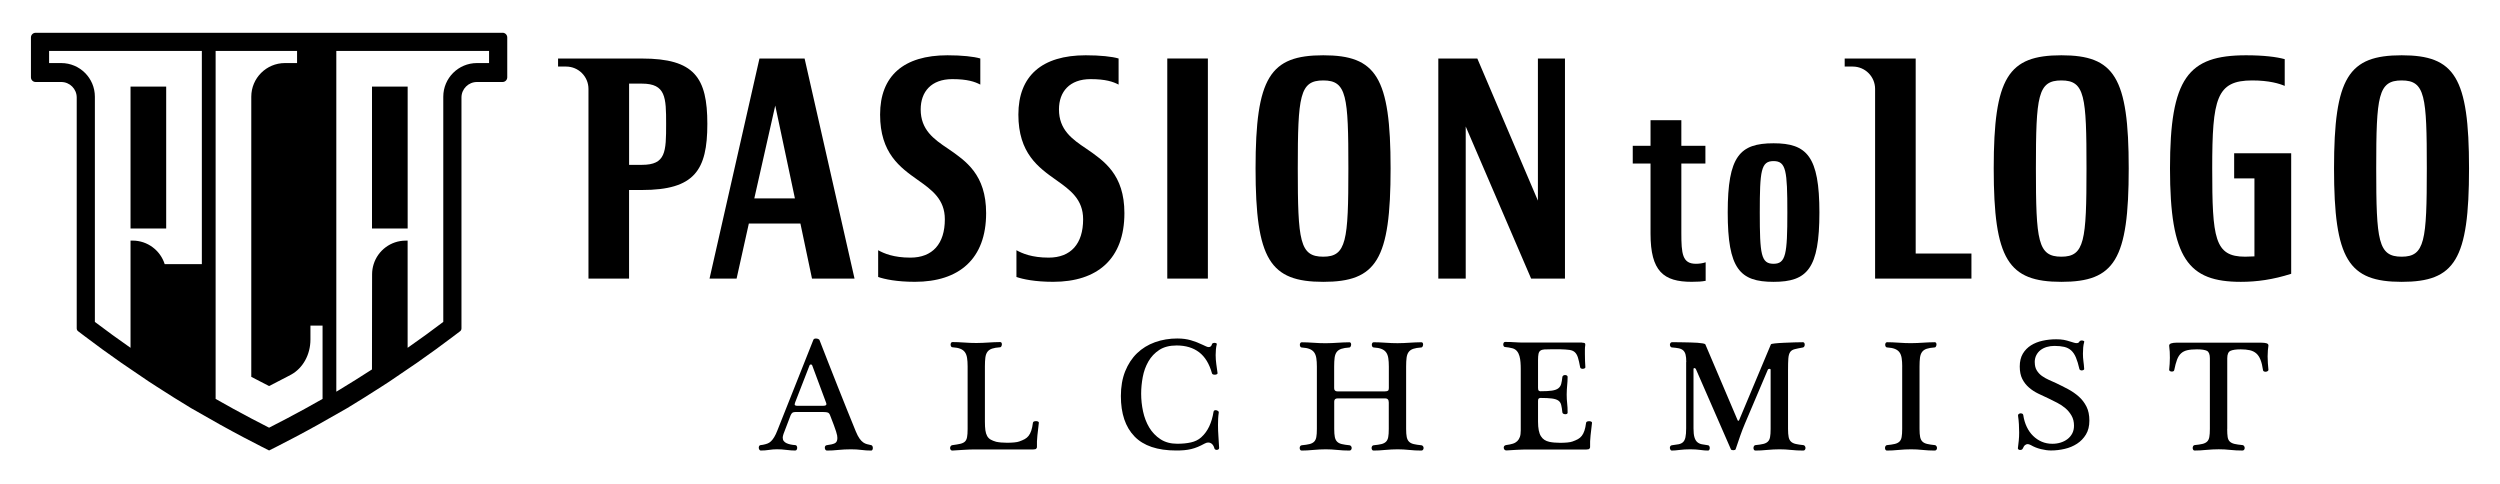
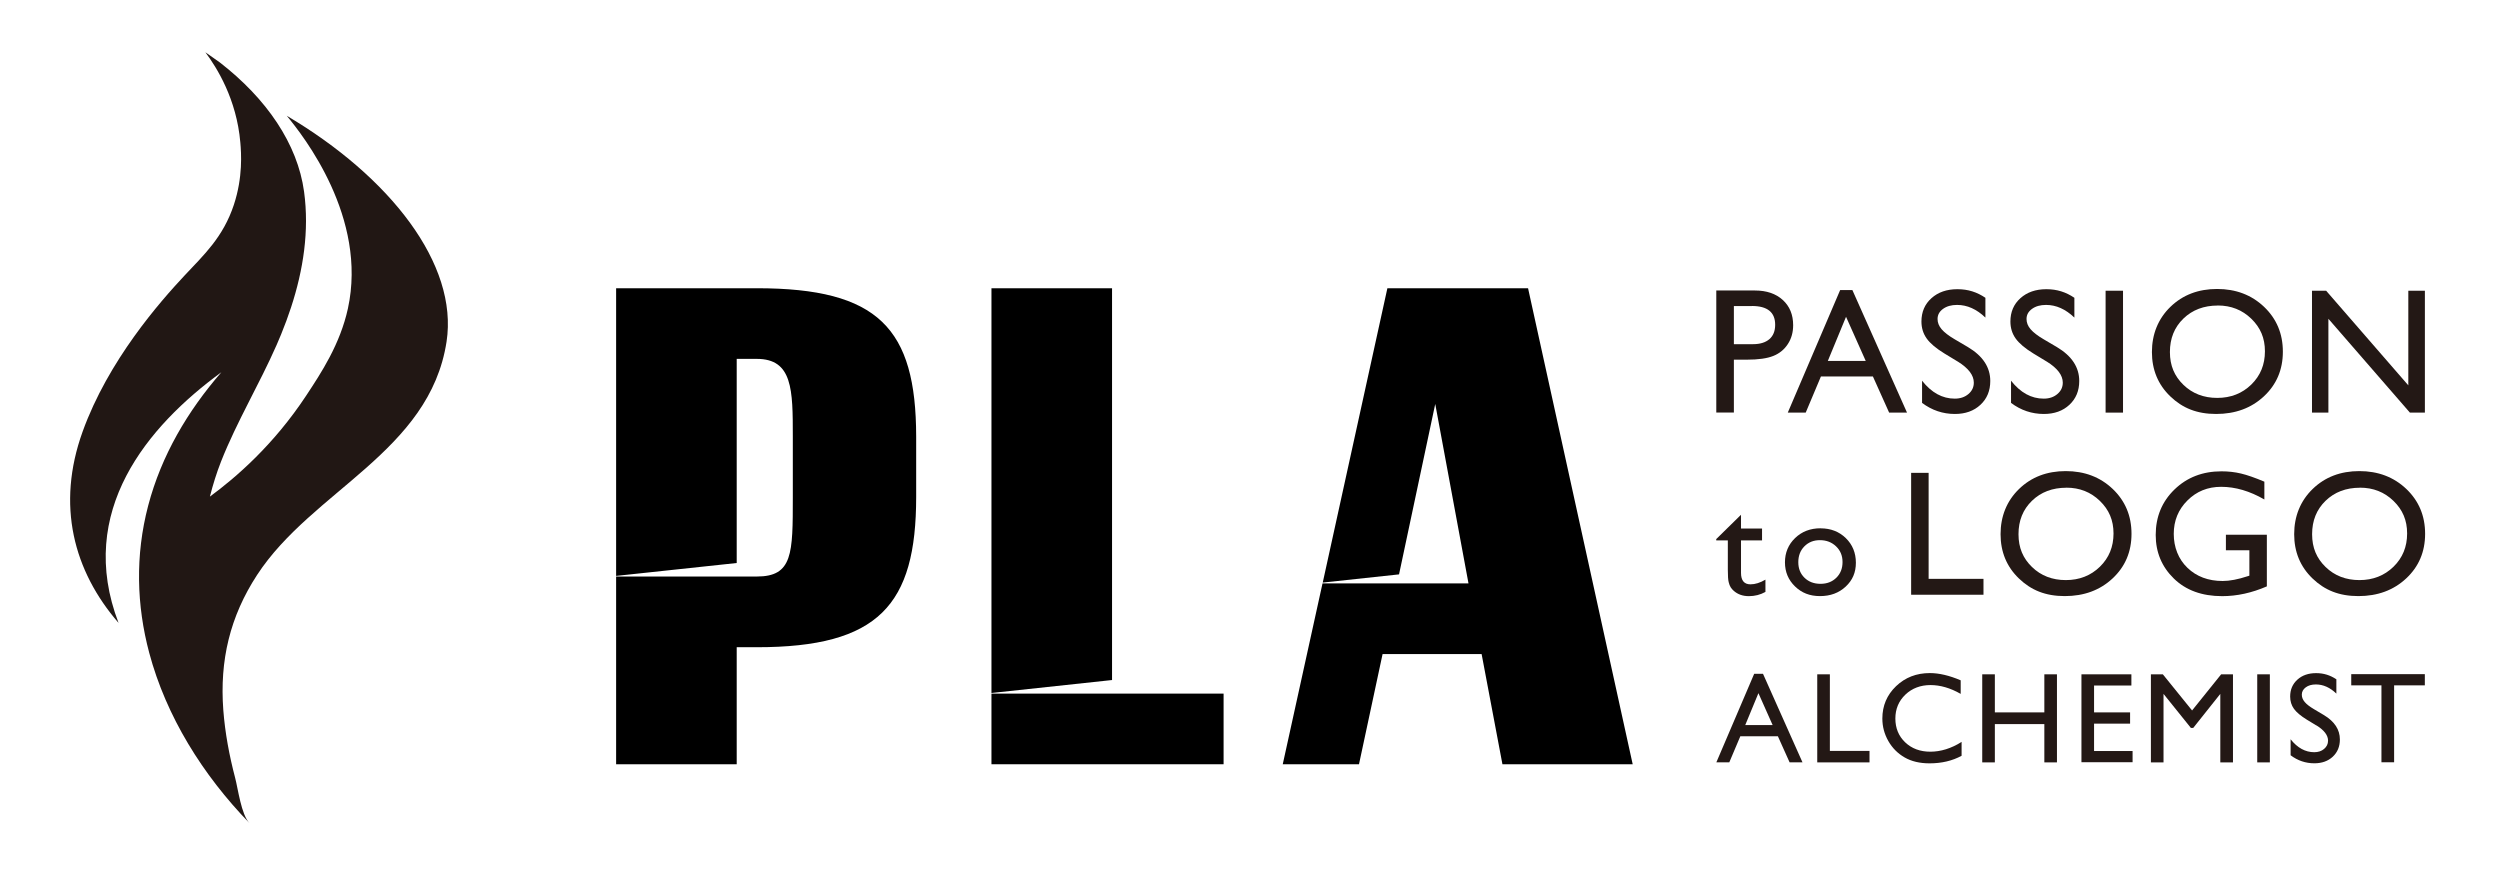
- <svg xmlns="http://www.w3.org/2000/svg" id="_レイヤー_1" version="1.1" viewBox="0 0 800 154.65">
+ <svg xmlns="http://www.w3.org/2000/svg" id="_レイヤー_1" version="1.1" viewBox="0 0 442 154.65">
+   <defs>
+     <style>
+       .st0 {
+         fill: none;
+       }
+ 
+       .st1 {
+         fill: #211714;
+       }
+ 
+       .st2 {
+         fill: #231815;
+       }
+     </style>
+   </defs>
+   <path class="st1" d="M50.7,20.47c2.97,3.58,14.31,18.03,10.81,34.08-1.38,6.3-4.71,11.36-7.38,15.4-5.77,8.74-12.41,14.46-17.02,17.85.54-2.14,1.19-4.21,1.97-6.2,2.8-7.09,6.77-13.65,9.83-20.62.27-.61.53-1.23.78-1.84.65-1.59,1.25-3.2,1.78-4.83,2.15-6.58,3.23-13.49,2.29-20.42-1.15-8.47-6.65-16.47-14.92-22.87-.89-.64-1.74-1.23-2.53-1.78,2.02,2.71,5.52,8.27,6.18,15.95.16,1.82.48,6.1-1.14,11.01-1.9,5.75-5.33,8.89-8.71,12.5-4.35,4.65-13.5,15.02-18.04,27.63-4.68,13-1.59,24.63,6.36,33.8-7.57-19.73,5.13-34.77,18.18-44.32-5.95,6.84-10.61,14.71-12.94,23.58-2.33,8.87-2.04,17.68.18,26.02,2.99,11.22,9.46,21.6,17.72,30.11-1.45-1.5-2.01-6.04-2.53-8.01-1.03-3.92-1.78-7.93-2.09-11.97-.66-8.77,1.17-16.52,5.96-23.87,9.75-14.96,30.52-21.79,33.51-41.25,2.11-13.71-9.99-29.16-28.28-39.97Z" />
  <g>
-     <rect x="41.77" y="27.71" width="11.41" height="45.41" />
-     <rect x="119.04" y="27.71" width="11.41" height="45.41" />
-     <path d="M160.82,10.49H11.4c-.83,0-1.5.66-1.5,1.49v12.76c0,.83.67,1.5,1.5,1.5h8.19c2.74,0,4.96,2.22,4.96,4.96v73.87c0,.37.16.71.43.91l2.19,1.66c3.64,2.76,7.54,5.6,11.59,8.42l8.82,6,2.75,1.78c3.56,2.3,7.19,4.58,10.81,6.76l9.26,5.26c2.49,1.38,5.02,2.76,7.59,4.11,2.23,1.18,4.07,2.13,5.79,3l2.33,1.18h0s2.33-1.17,2.33-1.17c1.72-.87,3.56-1.82,5.79-3,2.57-1.35,5.1-2.73,7.59-4.11l9.26-5.26c3.61-2.19,7.25-4.46,10.81-6.76l2.75-1.78,8.82-6c4.05-2.83,7.95-5.66,11.59-8.42l2.19-1.66c.27-.2.43-.54.43-.91V31.2c0-2.74,2.22-4.96,4.96-4.96h8.19c.83,0,1.5-.67,1.5-1.5v-12.76c0-.83-.67-1.5-1.5-1.5ZM41.77,111.3c-3.96-2.76-7.77-5.53-11.41-8.29V30.95h0c0-5.95-4.82-10.77-10.77-10.77h-3.88v-3.88h48.88v68.22h-11.89c-1.38-4.36-5.45-7.53-10.27-7.53h-.66v34.3ZM103.22,114.33v13.32c-3.85,2.2-7.66,4.28-11.41,6.26-1.92,1.01-3.82,2-5.7,2.95-1.88-.95-3.79-1.94-5.7-2.95-3.75-1.98-7.56-4.06-11.41-6.26V16.3h26.06v3.88h-3.88c-5.95,0-10.77,4.82-10.77,10.77h0v89.64c1.92,1.01,3.82,2,5.7,2.95,1.88-.95,3.79-1.94,5.7-2.95.46-.24.93-.5,1.4-.74,3.62-2,6.13-6.25,6.13-11.19v-4.47h3.88v10.15ZM156.5,20.18h-3.88c-5.95,0-10.77,4.82-10.77,10.77h0v72.06c-3.64,2.76-7.45,5.53-11.41,8.29v-34.3h-.6c-4.82,0-8.9,3.16-10.27,7.53-.32,1.02-.5,2.11-.5,3.24h0s-.01,4.56-.01,4.56h0l-.03,25.89c-3.47,2.25-7.03,4.47-10.66,6.67-.25.15-.5.3-.75.45h0s0-33.01,0-33.01V16.3h48.88v3.88Z" />
+     <g>
+       <path class="st2" d="M303.44,72.94v-21.58h6.83c2.06,0,3.7.56,4.92,1.67,1.22,1.11,1.84,2.6,1.84,4.47,0,1.25-.31,2.37-.94,3.33-.63.97-1.49,1.67-2.57,2.1-1.09.44-2.65.66-4.69.66h-2.28v9.35h-3.1ZM309.74,54.11h-3.19v6.74h3.38c1.25,0,2.22-.3,2.9-.89.68-.59,1.02-1.44,1.02-2.54,0-2.21-1.37-3.32-4.1-3.32Z" />
+       <path class="st2" d="M325.33,51.28h2.17l9.66,21.67h-3.16l-2.87-6.39h-9.19l-2.69,6.39h-3.17l9.26-21.67ZM329.86,63.81l-3.48-7.8-3.22,7.8h6.7Z" />
+       <path class="st2" d="M346.12,63.92l-2.34-1.42c-1.47-.9-2.52-1.78-3.14-2.65-.62-.87-.93-1.87-.93-3,0-1.7.59-3.07,1.77-4.13,1.18-1.06,2.71-1.59,4.59-1.59s3.45.51,4.95,1.52v3.5c-1.55-1.49-3.22-2.24-5.01-2.24-1.01,0-1.83.23-2.48.7s-.97,1.06-.97,1.79c0,.65.24,1.25.72,1.81.48.56,1.24,1.15,2.3,1.77l2.36,1.39c2.63,1.57,3.94,3.57,3.94,5.99,0,1.73-.58,3.13-1.74,4.21-1.16,1.08-2.66,1.62-4.51,1.62-2.13,0-4.07-.65-5.81-1.96v-3.92c1.66,2.11,3.59,3.17,5.78,3.17.97,0,1.77-.27,2.41-.81.64-.54.96-1.21.96-2.02,0-1.31-.95-2.56-2.84-3.73Z" />
+       <path class="st2" d="M361.85,63.92l-2.34-1.42c-1.47-.9-2.52-1.78-3.14-2.65-.62-.87-.93-1.87-.93-3,0-1.7.59-3.07,1.77-4.13,1.18-1.06,2.71-1.59,4.59-1.59s3.45.51,4.95,1.52v3.5c-1.55-1.49-3.22-2.24-5.01-2.24-1.01,0-1.83.23-2.48.7s-.97,1.06-.97,1.79c0,.65.24,1.25.72,1.81.48.56,1.24,1.15,2.3,1.77l2.36,1.39c2.63,1.57,3.94,3.57,3.94,5.99,0,1.73-.58,3.13-1.74,4.21-1.16,1.08-2.66,1.62-4.51,1.62-2.13,0-4.07-.65-5.81-1.96v-3.92c1.66,2.11,3.59,3.17,5.78,3.17.97,0,1.77-.27,2.41-.81.64-.54.96-1.21.96-2.02,0-1.31-.95-2.56-2.84-3.73Z" />
+       <path class="st2" d="M372.27,51.4h3.08v21.55h-3.08v-21.55Z" />
+       <path class="st2" d="M391.97,51.09c3.33,0,6.1,1.05,8.32,3.16,2.21,2.11,3.32,4.75,3.32,7.93s-1.12,5.81-3.35,7.89c-2.23,2.08-5.05,3.12-8.45,3.12s-5.95-1.04-8.11-3.12c-2.16-2.08-3.24-4.69-3.24-7.83s1.09-5.88,3.27-7.99c2.18-2.11,4.93-3.16,8.26-3.16ZM392.1,54.02c-2.46,0-4.49.77-6.08,2.31-1.59,1.54-2.38,3.51-2.38,5.91s.8,4.26,2.39,5.8c1.59,1.54,3.59,2.31,5.98,2.31s4.41-.79,6.02-2.36c1.61-1.57,2.41-3.53,2.41-5.88s-.8-4.2-2.41-5.76c-1.61-1.56-3.58-2.34-5.93-2.34Z" />
+       <path class="st2" d="M425.79,51.4h2.93v21.55h-2.65l-14.41-16.59v16.59h-2.9v-21.55h2.5l14.53,16.73v-16.73Z" />
+     </g>
+     <g>
+       <g>
+         <path class="st2" d="M303.44,95.3l4.37-4.29v2.43h3.72v2.1h-3.72v5.75c0,1.34.56,2.02,1.67,2.02.84,0,1.72-.28,2.65-.83v2.17c-.89.5-1.87.75-2.93.75s-1.95-.31-2.66-.93c-.22-.19-.4-.4-.55-.63-.15-.23-.27-.54-.36-.92-.1-.38-.15-1.1-.15-2.17v-5.21h-2.05v-.23Z" />
+         <path class="st2" d="M321.88,93.41c1.79,0,3.28.58,4.46,1.73,1.18,1.15,1.78,2.61,1.78,4.35s-.6,3.1-1.8,4.22c-1.2,1.12-2.71,1.68-4.54,1.68s-3.24-.57-4.42-1.71c-1.18-1.14-1.78-2.56-1.78-4.26s.6-3.15,1.8-4.3c1.2-1.15,2.7-1.72,4.5-1.72ZM321.76,95.5c-1.12,0-2.03.37-2.75,1.1-.72.73-1.07,1.67-1.07,2.8s.37,2.04,1.1,2.75,1.67,1.07,2.82,1.07,2.08-.36,2.81-1.08c.73-.72,1.09-1.64,1.09-2.77s-.38-2.04-1.14-2.77c-.76-.73-1.71-1.1-2.86-1.1Z" />
+       </g>
+       <g>
+         <path class="st2" d="M337.89,83.6h3.09v18.74h9.7v2.81h-12.79v-21.55Z" />
+         <path class="st2" d="M365.21,83.29c3.33,0,6.1,1.05,8.32,3.16,2.21,2.11,3.32,4.75,3.32,7.93s-1.12,5.81-3.35,7.89c-2.23,2.08-5.05,3.12-8.45,3.12s-5.95-1.04-8.11-3.12c-2.16-2.08-3.24-4.69-3.24-7.83s1.09-5.88,3.27-7.99c2.18-2.11,4.93-3.16,8.26-3.16ZM365.33,86.23c-2.46,0-4.49.77-6.08,2.31-1.59,1.54-2.38,3.51-2.38,5.91s.8,4.26,2.39,5.8c1.59,1.54,3.59,2.31,5.98,2.31s4.41-.79,6.02-2.36c1.61-1.57,2.41-3.53,2.41-5.88s-.8-4.2-2.41-5.76c-1.61-1.56-3.58-2.34-5.93-2.34Z" />
+         <path class="st2" d="M393.55,94.54h7.23v9.13c-2.65,1.15-5.29,1.73-7.9,1.73-3.57,0-6.42-1.04-8.55-3.12-2.13-2.08-3.2-4.65-3.2-7.7,0-3.22,1.11-5.9,3.32-8.04,2.21-2.14,4.98-3.21,8.31-3.21,1.21,0,2.36.13,3.45.39,1.09.26,2.47.74,4.13,1.44v3.15c-2.57-1.49-5.12-2.24-7.65-2.24-2.35,0-4.34.8-5.95,2.41-1.61,1.6-2.42,3.57-2.42,5.91s.81,4.45,2.42,6c1.61,1.55,3.69,2.33,6.23,2.33,1.23,0,2.71-.28,4.43-.85l.29-.09v-4.49h-4.15v-2.75Z" />
+         <path class="st2" d="M417.12,83.29c3.33,0,6.1,1.05,8.32,3.16,2.21,2.11,3.32,4.75,3.32,7.93s-1.12,5.81-3.35,7.89c-2.23,2.08-5.05,3.12-8.45,3.12s-5.95-1.04-8.11-3.12c-2.16-2.08-3.24-4.69-3.24-7.83s1.09-5.88,3.27-7.99c2.18-2.11,4.93-3.16,8.26-3.16ZM417.24,86.23c-2.46,0-4.49.77-6.08,2.31-1.59,1.54-2.38,3.51-2.38,5.91s.8,4.26,2.39,5.8c1.59,1.54,3.59,2.31,5.98,2.31s4.41-.79,6.02-2.36c1.61-1.57,2.41-3.53,2.41-5.88s-.8-4.2-2.41-5.76c-1.61-1.56-3.58-2.34-5.93-2.34Z" />
+       </g>
+     </g>
+     <g>
+       <path class="st2" d="M310.13,119.13h1.57l6.98,15.65h-2.28l-2.07-4.61h-6.64l-1.95,4.61h-2.29l6.69-15.65ZM313.4,128.19l-2.51-5.64-2.33,5.64h4.84Z" />
+       <path class="st2" d="M321.29,119.22h2.23v13.54h7.01v2.03h-9.24v-15.57Z" />
+       <path class="st2" d="M346.81,131.17v2.45c-1.63.89-3.52,1.34-5.66,1.34-1.74,0-3.21-.35-4.42-1.05-1.21-.7-2.17-1.66-2.87-2.89s-1.06-2.55-1.06-3.98c0-2.27.81-4.17,2.42-5.72,1.62-1.55,3.61-2.32,5.98-2.32,1.63,0,3.45.43,5.45,1.28v2.4c-1.82-1.04-3.6-1.56-5.34-1.56s-3.26.56-4.44,1.69-1.77,2.54-1.77,4.23.58,3.11,1.74,4.21,2.64,1.65,4.45,1.65,3.73-.58,5.53-1.74Z" />
+       <path class="st2" d="M361.44,119.22h2.23v15.57h-2.23v-6.77h-8.75v6.77h-2.23v-15.57h2.23v6.73h8.75v-6.73Z" />
+       <path class="st2" d="M368.01,119.22h8.82v1.98h-6.6v4.75h6.37v1.99h-6.37v4.84h6.81v1.98h-9.04v-15.54Z" />
+       <path class="st2" d="M392.71,119.22h2.08v15.57h-2.24v-12.11l-4.79,6.02h-.41l-4.84-6.02v12.11h-2.23v-15.57h2.11l5.17,6.39,5.14-6.39Z" />
+       <path class="st2" d="M399.08,119.22h2.23v15.57h-2.23v-15.57Z" />
+       <path class="st2" d="M409.53,128.26l-1.69-1.03c-1.06-.65-1.82-1.29-2.27-1.91-.45-.63-.67-1.35-.67-2.17,0-1.23.43-2.22,1.28-2.99.85-.77,1.95-1.15,3.31-1.15s2.49.37,3.58,1.09v2.53c-1.12-1.08-2.33-1.62-3.62-1.62-.73,0-1.33.17-1.79.51s-.7.77-.7,1.29c0,.47.17.9.52,1.31.34.41.9.83,1.66,1.28l1.7,1.01c1.9,1.13,2.85,2.58,2.85,4.33,0,1.25-.42,2.26-1.25,3.04-.84.78-1.92,1.17-3.26,1.17-1.54,0-2.94-.47-4.2-1.42v-2.83c1.2,1.52,2.6,2.29,4.18,2.29.7,0,1.28-.19,1.74-.58.46-.39.7-.87.7-1.46,0-.95-.68-1.85-2.05-2.7Z" />
+       <path class="st2" d="M415.71,119.19h13v1.98h-5.43v13.6h-2.24v-13.6h-5.34v-1.98Z" />
+     </g>
  </g>
  <g>
-     <g>
-       <path d="M254.59,131.84c-.48,0-.81.08-1.02.23-.2.15-.39.42-.56.79l-2.29,6.01c-.17.51-.25.9-.25,1.17,0,.44.11.81.33,1.09.22.29.52.52.89.69.37.17.8.31,1.27.41s.97.17,1.48.2c.24,0,.41.09.51.28s.15.38.15.59-.05.4-.15.59c-.1.18-.27.28-.51.28-.81,0-1.75-.07-2.8-.2-1.05-.14-2.05-.2-3-.2-.88,0-1.73.07-2.55.2s-1.7.2-2.65.2c-.17,0-.31-.09-.43-.26-.12-.17-.19-.36-.2-.56-.02-.2.02-.4.1-.59.08-.18.25-.3.48-.33l.76-.1c.51-.1.98-.23,1.4-.38.42-.15.81-.4,1.17-.74.36-.34.7-.79,1.04-1.35.34-.56.68-1.28,1.02-2.16l11.5-28.96c.1-.27.37-.41.81-.41.47,0,.85.14,1.12.41.85,2.17,1.76,4.5,2.72,6.97.97,2.48,1.96,5,2.98,7.56s2.04,5.11,3.05,7.64c1.02,2.53,1.98,4.91,2.9,7.15.41.99.81,1.75,1.2,2.29.39.55.78.95,1.17,1.22s.79.46,1.2.56c.41.1.85.2,1.32.31.2.03.35.14.43.33.08.19.13.38.13.59s-.04.39-.13.56-.21.26-.38.26c-1.09,0-2.13-.07-3.13-.2-1-.14-2.13-.2-3.39-.2-1.42,0-2.77.07-4.02.2-1.26.14-2.46.2-3.61.2-.24,0-.42-.09-.53-.28-.12-.19-.18-.4-.18-.64,0-.2.05-.38.15-.53.1-.15.27-.25.51-.28,1.15-.14,2-.34,2.55-.61.54-.27.81-.83.81-1.68,0-.24-.02-.51-.08-.82s-.16-.72-.33-1.25c-.17-.53-.41-1.2-.71-2.04-.3-.83-.71-1.89-1.22-3.18-.17-.44-.4-.72-.69-.84-.29-.12-.76-.18-1.4-.18h-8.96ZM263.35,129.86c.48,0,.8-.08.97-.23.17-.15.17-.43,0-.84l-4.43-11.91c-.07-.17-.2-.25-.41-.25s-.34.09-.41.25l-4.63,11.91c-.17.44-.19.73-.05.87.14.14.39.2.76.2h8.19Z" />
-       <path d="M309.64,117.23c0-1.05-.06-1.95-.18-2.7-.12-.75-.35-1.36-.69-1.83-.34-.47-.82-.84-1.45-1.09-.63-.26-1.47-.42-2.52-.48-.2,0-.36-.09-.46-.28-.1-.18-.15-.38-.15-.58s.05-.39.15-.56c.1-.17.25-.25.46-.25,1.09,0,2.32.05,3.72.15,1.39.1,2.7.15,3.92.15.71,0,1.38-.02,2.01-.05.63-.03,1.24-.07,1.83-.1.59-.03,1.2-.07,1.81-.1.61-.03,1.27-.05,1.98-.05.2,0,.35.09.43.25.08.17.12.36.1.56-.02.2-.08.4-.18.58-.1.19-.24.28-.41.28-1.05.07-1.9.21-2.55.43s-1.14.56-1.48,1.02c-.34.46-.56,1.06-.66,1.81s-.15,1.7-.15,2.85v17.72c0,1.09.05,1.99.15,2.72s.29,1.34.56,1.83c.27.49.64.87,1.12,1.15.47.27,1.07.51,1.78.71.47.1,1.01.18,1.6.23s1.21.08,1.86.08c.81,0,1.58-.03,2.29-.1.71-.07,1.26-.17,1.63-.31.68-.24,1.26-.49,1.76-.76.49-.27.91-.63,1.25-1.07.34-.44.62-.99.84-1.65.22-.66.4-1.5.53-2.52.03-.2.15-.34.36-.41.2-.07.42-.1.66-.1s.45.05.64.15c.19.1.26.24.23.41-.17,1.43-.32,2.76-.46,4-.14,1.24-.19,2.5-.15,3.79,0,.1-.07.25-.2.43-.14.19-.46.28-.97.28h-18.48c-1.32,0-2.6.04-3.82.13-1.22.08-2.43.16-3.61.23-.24,0-.42-.09-.53-.25-.12-.17-.18-.36-.18-.56s.06-.4.18-.59c.12-.19.3-.3.53-.33,1.05-.14,1.9-.28,2.55-.43.64-.15,1.14-.39,1.48-.71s.57-.8.69-1.42c.12-.63.18-1.5.18-2.62v-20.01Z" />
-       <path d="M376.86,108.32c1.53,0,2.94.19,4.22.56,1.29.37,2.56.87,3.82,1.48.37.17.72.33,1.04.48.32.15.6.23.84.23.54,0,.9-.32,1.07-.97.03-.14.14-.23.33-.3.19-.07.37-.09.56-.08.19.02.35.06.48.13.14.07.19.17.15.31-.14.54-.23,1.1-.28,1.68-.05.58-.08,1.17-.08,1.78,0,.95.07,1.9.2,2.85.14.95.27,1.93.41,2.95,0,.14-.08.25-.23.33-.15.09-.34.14-.56.15-.22.02-.43,0-.64-.08-.2-.07-.32-.18-.36-.36-.85-3.05-2.22-5.3-4.12-6.75-1.9-1.44-4.29-2.16-7.18-2.16-2.24,0-4.09.47-5.55,1.42-1.46.95-2.62,2.18-3.49,3.69s-1.47,3.17-1.81,4.99c-.34,1.82-.51,3.59-.51,5.32,0,1.9.2,3.8.61,5.7.41,1.9,1.07,3.62,1.98,5.14s2.11,2.77,3.59,3.74c1.48.97,3.27,1.45,5.37,1.45,1.63,0,3.09-.14,4.38-.43,1.29-.29,2.38-.82,3.26-1.6,1.09-.98,1.95-2.16,2.6-3.54.64-1.38,1.1-2.93,1.37-4.66.03-.24.14-.39.33-.46.19-.07.38-.08.59-.03.2.05.39.14.56.28.17.14.24.27.2.41-.1.68-.17,1.35-.2,2.01-.03.66-.05,1.33-.05,2.01,0,1.15.04,2.34.13,3.54.08,1.2.16,2.47.23,3.79,0,.2-.07.36-.2.46-.14.1-.3.16-.48.18-.19.02-.37-.02-.53-.1-.17-.09-.27-.21-.3-.38-.07-.31-.19-.6-.36-.89s-.39-.53-.66-.71c-.27-.18-.59-.28-.97-.28-.34,0-.73.12-1.17.36-.75.41-1.47.76-2.16,1.05-.7.29-1.4.52-2.11.69-.71.17-1.46.29-2.24.36-.78.07-1.63.1-2.55.1-6.01,0-10.46-1.5-13.36-4.51-2.9-3-4.35-7.3-4.35-12.9,0-2.99.46-5.63,1.37-7.92.92-2.29,2.18-4.22,3.79-5.78s3.53-2.74,5.75-3.54c2.22-.8,4.64-1.2,7.25-1.2Z" />
-       <path d="M443.26,125.23c.41,0,.7-.07.89-.2.19-.14.28-.41.28-.82v-6.92c0-1.05-.06-1.95-.18-2.7-.12-.75-.35-1.36-.69-1.83-.34-.47-.82-.84-1.45-1.09-.63-.26-1.47-.42-2.52-.48-.2,0-.36-.09-.46-.28-.1-.18-.15-.38-.15-.58s.05-.39.15-.56c.1-.17.25-.25.46-.25,1.08,0,2.32.05,3.72.15s2.7.15,3.92.15c.71,0,1.38-.02,2.01-.05.63-.03,1.24-.07,1.83-.1.59-.03,1.2-.07,1.81-.1.61-.03,1.27-.05,1.98-.05.2,0,.35.09.43.25.08.17.12.36.1.56-.02.2-.08.4-.18.58-.1.19-.24.28-.41.28-1.05.07-1.9.21-2.55.43s-1.14.56-1.48,1.02c-.34.46-.56,1.06-.66,1.81s-.15,1.7-.15,2.85v19.96c0,1.12.07,1.99.2,2.62.14.63.38,1.12.74,1.47.36.36.86.61,1.5.76.64.15,1.48.28,2.49.38.2.04.37.14.48.31.12.17.18.36.18.56s-.06.39-.18.56c-.12.17-.3.26-.53.26-1.36,0-2.66-.07-3.89-.2s-2.47-.2-3.69-.2c-1.29,0-2.62.07-4,.2-1.38.14-2.62.2-3.74.2-.2,0-.36-.09-.46-.26-.1-.17-.15-.36-.15-.56s.05-.39.15-.56c.1-.17.25-.27.46-.31,1.05-.1,1.89-.23,2.52-.38.63-.15,1.12-.41,1.48-.76.36-.36.59-.85.71-1.47.12-.63.18-1.5.18-2.62v-8.45c0-.88-.37-1.33-1.12-1.33h-15.22c-.75,0-1.12.34-1.12,1.02v8.76c0,1.12.07,1.99.2,2.62.14.63.38,1.12.74,1.47.36.36.86.61,1.5.76.64.15,1.48.28,2.49.38.2.04.37.14.48.31.12.17.18.36.18.56s-.06.39-.18.56c-.12.17-.3.26-.53.26-1.36,0-2.66-.07-3.89-.2s-2.47-.2-3.69-.2c-1.29,0-2.62.07-4,.2s-2.62.2-3.74.2c-.2,0-.36-.09-.46-.26-.1-.17-.15-.36-.15-.56s.05-.39.15-.56c.1-.17.25-.27.46-.31,1.05-.1,1.89-.23,2.52-.38.63-.15,1.12-.41,1.48-.76.36-.36.59-.85.71-1.47.12-.63.18-1.5.18-2.62v-19.96c0-1.05-.06-1.95-.18-2.7-.12-.75-.35-1.36-.69-1.83-.34-.47-.82-.84-1.45-1.09-.63-.26-1.47-.42-2.52-.48-.2,0-.36-.09-.46-.28-.1-.18-.15-.38-.15-.58s.05-.39.15-.56c.1-.17.25-.25.46-.25,1.09,0,2.32.05,3.72.15,1.39.1,2.7.15,3.92.15.71,0,1.38-.02,2.01-.05.63-.03,1.24-.07,1.83-.1.59-.03,1.2-.07,1.81-.1.61-.03,1.27-.05,1.98-.05.2,0,.35.09.43.25s.12.36.1.56c-.02.2-.08.4-.18.58-.1.19-.24.28-.41.28-1.05.07-1.9.21-2.55.43s-1.14.56-1.48,1.02c-.34.46-.56,1.06-.66,1.81s-.15,1.7-.15,2.85v6.92c0,.68.37,1.02,1.12,1.02h15.17Z" />
-       <path d="M506.2,109.65c.27,0,.53.04.79.1.25.07.35.34.28.82-.07.37-.1.8-.1,1.27v1.42c0,1.53.05,2.95.15,4.27,0,.14-.08.25-.23.33-.15.09-.33.14-.53.15-.2.02-.4,0-.58-.08-.19-.07-.3-.2-.33-.41-.24-1.32-.48-2.36-.71-3.1s-.57-1.32-.99-1.71c-.42-.39-1-.64-1.73-.74-.73-.1-1.69-.17-2.88-.2h-3.05c-.88,0-1.59.02-2.11.05s-.94.16-1.25.38-.51.57-.61,1.04-.15,1.14-.15,1.98v8.91c0,.47.08.77.25.89.17.12.34.18.51.18,1.56,0,2.79-.07,3.69-.2.9-.14,1.58-.38,2.04-.74.46-.36.76-.82.92-1.4s.28-1.32.38-2.24c.03-.2.14-.36.31-.46.17-.1.36-.15.56-.15s.39.05.56.15.25.25.25.46c0,.54-.02,1.03-.05,1.45-.03.42-.07.85-.1,1.27-.03.42-.07.87-.1,1.32-.03.46-.05.99-.05,1.6,0,1.02.05,1.94.15,2.78s.15,1.84.15,3.03c0,.17-.09.3-.25.38-.17.09-.36.12-.56.1-.2-.02-.39-.07-.56-.15-.17-.09-.27-.23-.31-.43-.1-.98-.23-1.78-.38-2.39s-.46-1.08-.92-1.4c-.46-.32-1.14-.54-2.04-.66-.9-.12-2.13-.18-3.69-.18-.17,0-.34.06-.51.18-.17.12-.25.37-.25.74v6.67c0,1.09.08,2.01.23,2.77s.38,1.39.69,1.88c.3.49.68.88,1.12,1.17.44.29.97.5,1.58.64.47.1,1.01.18,1.6.23s1.21.08,1.86.08c.81,0,1.58-.03,2.29-.1.71-.07,1.26-.17,1.63-.31.68-.24,1.26-.49,1.76-.76.49-.27.91-.63,1.25-1.07.34-.44.62-.99.84-1.65s.4-1.5.53-2.52c.03-.2.15-.34.36-.41.2-.07.42-.1.66-.1s.45.05.64.15c.19.1.26.24.23.41-.17,1.43-.32,2.76-.46,4-.14,1.24-.19,2.5-.15,3.79,0,.1-.07.25-.2.43-.14.19-.46.28-.97.28h-18.48c-1.29,0-2.55.03-3.79.1-1.24.07-2.35.14-3.33.2-.27,0-.48-.08-.61-.23-.14-.15-.22-.34-.25-.56s.02-.42.15-.61c.14-.18.36-.3.66-.33.81-.1,1.51-.25,2.09-.43.58-.18,1.05-.46,1.42-.81.37-.36.65-.81.84-1.35.19-.54.28-1.24.28-2.09v-19.6c0-.75-.02-1.48-.08-2.19-.05-.71-.16-1.38-.33-1.99-.17-.61-.43-1.14-.79-1.58s-.84-.75-1.45-.92c-.37-.1-.76-.18-1.17-.25-.41-.07-.8-.12-1.17-.15-.2,0-.36-.09-.46-.26-.1-.17-.15-.36-.15-.56s.05-.39.15-.56.25-.25.46-.25c1.15,0,2.19.03,3.1.1.92.07,1.99.1,3.21.1h18.27Z" />
-       <path d="M539.61,115.86c0-1.02-.08-1.82-.23-2.39-.15-.58-.41-1.03-.76-1.35-.36-.32-.82-.54-1.4-.66-.58-.12-1.31-.21-2.19-.28-.2,0-.37-.09-.48-.28-.12-.18-.18-.38-.18-.58s.06-.39.18-.56c.12-.17.28-.25.48-.25h1.37c.64,0,1.36,0,2.14.03s1.59.03,2.42.05c.83.02,1.59.05,2.26.1.68.05,1.25.12,1.71.2s.72.2.79.33l10.33,24.28c.07.1.14.15.2.15.1,0,.19-.05.25-.15l10.18-24.28c.03-.14.46-.25,1.29-.33.83-.09,1.8-.15,2.9-.2,1.1-.05,2.22-.09,3.36-.13,1.14-.03,2.04-.05,2.72-.05.2,0,.35.09.44.25.08.17.12.36.12.56s-.05.39-.15.56c-.1.17-.24.27-.41.31-1.15.2-2.05.39-2.7.56s-1.12.48-1.42.94c-.31.46-.49,1.13-.56,2.01-.07.88-.1,2.14-.1,3.77v18.78c0,1.12.07,1.99.2,2.62s.38,1.11.74,1.45c.36.34.85.59,1.5.74.64.15,1.48.28,2.49.38.2.03.37.14.48.33.12.19.18.38.18.59s-.06.39-.18.56c-.12.17-.29.26-.53.26-1.36,0-2.66-.07-3.9-.2-1.24-.14-2.47-.2-3.69-.2-1.29,0-2.62.07-4,.2-1.37.14-2.62.2-3.74.2-.2,0-.36-.09-.46-.26-.1-.17-.15-.36-.15-.56s.05-.4.15-.59c.1-.18.25-.3.46-.33,1.05-.1,1.89-.23,2.52-.38.63-.15,1.12-.4,1.47-.74.36-.34.59-.82.71-1.45s.18-1.5.18-2.62v-18.89c0-.24-.14-.35-.41-.33-.27.02-.44.13-.51.33l-7.33,17.26c-.51,1.19-1.01,2.48-1.5,3.89-.49,1.41-.97,2.83-1.45,4.25-.04.1-.13.18-.28.23-.15.05-.31.08-.48.08s-.33-.03-.48-.08c-.15-.05-.25-.13-.28-.23l-11.2-25.66c-.07-.17-.21-.27-.43-.31s-.33.09-.33.36v18.94c0,1.22.1,2.17.31,2.85.2.68.5,1.19.89,1.53.39.34.87.57,1.45.69s1.26.23,2.04.33c.17.04.3.14.38.31.09.17.13.36.13.56s-.04.39-.13.56c-.09.17-.23.26-.43.26-.75,0-1.57-.07-2.47-.2s-1.96-.2-3.18-.2c-1.29,0-2.43.07-3.44.2s-1.84.2-2.52.2c-.17,0-.31-.09-.41-.26-.1-.17-.16-.36-.18-.56s.03-.39.13-.56c.1-.17.25-.27.46-.31.88-.1,1.62-.21,2.21-.33s1.07-.35,1.42-.69c.36-.34.61-.85.76-1.53.15-.68.23-1.63.23-2.85v-21.23Z" />
-       <path d="M608.71,117.28c0-1.05-.06-1.95-.18-2.7-.12-.75-.35-1.36-.69-1.83-.34-.47-.83-.84-1.45-1.09-.63-.26-1.47-.42-2.52-.48-.2,0-.36-.09-.46-.28-.1-.18-.15-.38-.15-.58s.05-.39.15-.56c.1-.17.25-.25.46-.25,1.09,0,2.32.05,3.72.15s2.7.15,3.92.15c.71,0,1.38-.02,2.01-.05.63-.03,1.24-.07,1.83-.1.59-.03,1.19-.07,1.81-.1.61-.03,1.27-.05,1.98-.05.2,0,.35.09.43.25.08.17.12.36.1.56-.02.2-.08.4-.18.58-.1.19-.24.28-.41.28-1.05.07-1.9.21-2.55.43s-1.14.56-1.47,1.02c-.34.46-.56,1.06-.66,1.81s-.15,1.7-.15,2.85v19.96c0,1.12.07,1.99.2,2.62.14.63.38,1.11.74,1.45.36.34.86.59,1.5.74.64.15,1.47.28,2.49.38.2.03.36.14.48.33.12.19.18.38.18.59s-.06.39-.18.56c-.12.17-.3.26-.54.26-1.36,0-2.66-.07-3.89-.2-1.24-.14-2.47-.2-3.69-.2-1.29,0-2.62.07-3.99.2-1.38.14-2.62.2-3.74.2-.2,0-.36-.09-.46-.26-.1-.17-.15-.36-.15-.56s.05-.4.15-.59c.1-.18.26-.3.46-.33,1.05-.1,1.89-.23,2.52-.38.63-.15,1.12-.4,1.48-.74.36-.34.59-.82.71-1.45.12-.63.18-1.5.18-2.62v-19.96Z" />
-       <path d="M651.13,115.96c0,1.02.21,1.88.64,2.57.42.69.97,1.28,1.63,1.76.66.47,1.39.89,2.19,1.25.8.36,1.57.7,2.32,1.04,1.29.61,2.57,1.26,3.84,1.93,1.27.68,2.42,1.47,3.44,2.37,1.02.9,1.84,1.97,2.47,3.21.63,1.24.94,2.74.94,4.5s-.37,3.25-1.1,4.45c-.73,1.2-1.68,2.19-2.85,2.95-1.17.76-2.49,1.32-3.95,1.65-1.46.34-2.92.51-4.38.51-.95,0-2.02-.14-3.21-.43-1.19-.29-2.27-.72-3.26-1.3-.17-.07-.33-.14-.48-.2-.15-.07-.35-.1-.59-.1s-.49.1-.76.31c-.27.2-.51.56-.71,1.07-.1.2-.24.34-.41.41-.17.07-.35.09-.54.08-.18-.02-.34-.08-.46-.18s-.18-.22-.18-.36c.1-.75.19-1.55.28-2.42.09-.87.13-1.74.13-2.62s-.03-1.76-.08-2.65c-.05-.88-.14-1.8-.28-2.75-.03-.2.04-.37.2-.51.17-.14.36-.21.56-.23.2-.02.4.02.58.1.19.09.3.23.33.43.2,1.39.58,2.66,1.12,3.79.54,1.14,1.22,2.11,2.04,2.9.82.8,1.74,1.42,2.77,1.86,1.04.44,2.16.66,3.39.66.92,0,1.79-.13,2.62-.38.83-.26,1.57-.63,2.21-1.12.64-.49,1.15-1.09,1.53-1.81.37-.71.56-1.54.56-2.49,0-1.22-.26-2.29-.79-3.21-.53-.92-1.18-1.7-1.96-2.37-.78-.66-1.65-1.24-2.6-1.73-.95-.49-1.85-.94-2.7-1.35-1.12-.51-2.24-1.03-3.36-1.58-1.12-.54-2.12-1.19-3-1.96-.88-.76-1.6-1.68-2.14-2.75-.54-1.07-.81-2.4-.81-3.99s.33-2.99.99-4.1c.66-1.1,1.54-1.99,2.62-2.67,1.09-.68,2.32-1.17,3.72-1.47,1.39-.31,2.83-.46,4.33-.46.95,0,1.75.06,2.42.18.66.12,1.4.32,2.21.59.44.14.81.25,1.1.33.29.09.57.13.84.13.41,0,.7-.17.87-.51.07-.14.2-.23.38-.28.19-.05.37-.07.54-.05.17.02.32.06.46.13s.19.17.15.31c-.17.61-.28,1.22-.33,1.83-.05.61-.08,1.26-.08,1.93,0,.88.05,1.68.15,2.39.1.71.19,1.56.25,2.54,0,.1-.07.2-.2.28-.14.09-.3.14-.48.15-.19.02-.37,0-.54-.08s-.27-.19-.31-.36c-.34-1.49-.71-2.72-1.12-3.69-.41-.97-.92-1.72-1.53-2.27-.61-.54-1.35-.92-2.21-1.12s-1.91-.31-3.13-.31c-.85,0-1.65.11-2.42.33-.76.22-1.43.55-2.01.99-.58.44-1.03.99-1.37,1.65-.34.66-.51,1.42-.51,2.27Z" />
-       <path d="M712.7,137.24c0,1.12.05,1.99.15,2.62.1.63.33,1.11.69,1.45.36.34.86.59,1.5.74.64.15,1.51.28,2.6.38.2.03.36.14.48.33.12.19.18.38.18.59s-.06.39-.18.56c-.12.17-.3.26-.54.26-1.36,0-2.66-.07-3.89-.2-1.24-.14-2.47-.2-3.69-.2-1.29,0-2.62.07-3.99.2-1.38.14-2.62.2-3.74.2-.2,0-.36-.09-.46-.26-.1-.17-.15-.36-.15-.56s.05-.4.15-.59c.1-.18.26-.3.46-.33,1.05-.1,1.89-.23,2.52-.38.63-.15,1.12-.4,1.48-.74.36-.34.59-.82.71-1.45.12-.63.18-1.5.18-2.62v-22.6c0-1.26-.32-2.05-.94-2.37-.63-.32-1.69-.48-3.18-.48-1.26,0-2.29.09-3.11.28-.82.19-1.48.53-2.01,1.02-.53.49-.95,1.16-1.27,2.01s-.62,1.95-.89,3.31c-.03.2-.14.34-.33.41-.19.07-.37.09-.56.08-.19-.02-.36-.08-.51-.18-.15-.1-.23-.22-.23-.36.14-1.25.21-2.54.23-3.84.02-1.31-.06-2.6-.23-3.9,0-.37.24-.63.71-.76.47-.14,1-.2,1.58-.2h27.23c.64,0,1.18.06,1.61.18s.64.37.64.74c-.07.41-.13.91-.18,1.5-.05.6-.08,1.25-.08,1.96s.03,1.44.08,2.19c.05.75.11,1.46.18,2.14,0,.14-.09.26-.25.38-.17.12-.36.19-.56.2-.2.02-.4,0-.59-.08-.19-.07-.3-.2-.33-.41-.2-1.36-.47-2.47-.81-3.33-.34-.87-.79-1.55-1.35-2.04-.56-.49-1.25-.83-2.06-1.02-.82-.18-1.78-.28-2.9-.28-1.53,0-2.63.16-3.31.48-.68.32-1.02,1.11-1.02,2.37v22.6Z" />
-     </g>
-     <g>
-       <path d="M243.03,18.72l-15.98,70.43h8.66l3.92-17.63h16.5l3.71,17.63h13.61l-15.98-70.43h-14.44ZM241.38,63.48l6.7-29.7,6.29,29.7h-12.99Z" />
-       <path d="M303.39,47.59c-4.64-3.09-8.77-6.08-8.77-12.58,0-5.67,3.4-9.69,10.11-9.69,4.85,0,7.22.83,8.97,1.75v-8.35c-2.06-.62-5.88-1.03-10.52-1.03-14.02,0-21.55,6.6-21.55,18.97s6.39,16.91,12.06,20.93c4.54,3.2,8.66,6.19,8.66,12.58,0,7.84-3.92,12.27-11.03,12.27-5.36,0-8.46-1.34-10.31-2.37v8.56c2.06.72,5.98,1.55,11.76,1.55,14.13,0,22.79-7.32,22.79-21.97,0-12.37-6.5-16.71-12.17-20.62Z" />
-       <path d="M347.64,47.59c-4.64-3.09-8.77-6.08-8.77-12.58,0-5.67,3.4-9.69,10.11-9.69,4.85,0,7.22.83,8.97,1.75v-8.35c-2.06-.62-5.88-1.03-10.52-1.03-14.02,0-21.55,6.6-21.55,18.97s6.39,16.91,12.06,20.93c4.54,3.2,8.66,6.19,8.66,12.58,0,7.84-3.92,12.27-11.03,12.27-5.36,0-8.46-1.34-10.31-2.37v8.56c2.06.72,5.98,1.55,11.76,1.55,14.13,0,22.79-7.32,22.79-21.97,0-12.37-6.5-16.71-12.17-20.62Z" />
-       <rect x="373.53" y="18.72" width="12.99" height="70.43" />
-       <path d="M423.44,17.69c-17.02,0-21.66,7.01-21.66,36.2s4.64,36.3,21.66,36.3,21.55-7.01,21.55-36.3-4.64-36.2-21.55-36.2ZM423.44,82.14c-7.53,0-8.15-4.95-8.15-28.25s.62-28.15,8.15-28.15,8.04,4.95,8.04,28.15-.62,28.25-8.04,28.25Z" />
-       <polygon points="492.13 64.2 472.74 18.72 460.26 18.72 460.26 89.15 469.03 89.15 469.03 40.48 489.96 89.15 500.79 89.15 500.79 18.72 492.13 18.72 492.13 64.2" />
-       <path d="M538.03,74.55v-22.21h7.7v-5.69h-7.7v-8.18h-9.86v8.18h-5.69v5.69h5.69v22.45c0,12.03,4.17,15.39,13.15,15.39,2,0,3.21-.08,4.49-.32v-5.93c-.96.32-2,.48-3.13.48-4.33,0-4.65-3.21-4.65-9.86Z" />
-       <path d="M567.54,45.85c-10.82,0-14.67,4.09-14.67,22.13s3.85,22.21,14.67,22.21,14.67-4.25,14.67-22.21-4.01-22.13-14.67-22.13ZM567.54,84.41c-4.01,0-4.41-2.97-4.41-16.43s.4-16.43,4.41-16.43,4.41,3.05,4.41,16.43-.48,16.43-4.41,16.43Z" />
-       <path d="M613.02,18.72h-22.72v2.58h2.58c3.95,0,7.15,3.2,7.15,7.15v11h0s0,49.71,0,49.71h30.83v-8.04h-17.84V18.72Z" />
-       <path d="M659.64,17.69c-17.01,0-21.65,7.01-21.65,36.2s4.64,36.3,21.65,36.3,21.55-7.01,21.55-36.3-4.64-36.2-21.55-36.2ZM659.64,82.14c-7.53,0-8.15-4.95-8.15-28.25s.62-28.15,8.15-28.15,8.04,4.95,8.04,28.15-.62,28.25-8.04,28.25Z" />
-       <path d="M714.92,57.08h6.5v24.96c-.93,0-1.96.1-2.99.1-9.79,0-10.52-5.88-10.52-28.25s1.34-28.15,12.79-28.15c5.46,0,8.76,1.03,10.41,1.75v-8.56c-2.58-.72-6.7-1.24-12.37-1.24-18.56,0-24.34,7.22-24.34,36.2s5.88,36.3,22.69,36.3c5.05,0,10.31-.72,16.09-2.58v-38.57h-18.25v8.04Z" />
-       <path d="M768.54,17.69c-17.01,0-21.65,7.01-21.65,36.2s4.64,36.3,21.65,36.3,21.55-7.01,21.55-36.3-4.64-36.2-21.55-36.2ZM768.54,82.14c-7.53,0-8.15-4.95-8.15-28.25s.62-28.15,8.15-28.15,8.04,4.95,8.04,28.15-.62,28.25-8.04,28.25Z" />
-       <path d="M205.43,18.72h-26.85v2.58h2.58c3.95,0,7.15,3.2,7.15,7.15v11h0s0,49.71,0,49.71h12.99v-28.36h4.12c16.81,0,20.93-6.29,20.93-21.14s-4.13-20.93-20.93-20.93ZM205.43,52.75h-4.12v-25.99h4.12c7.63,0,7.73,4.43,7.73,12.89,0,8.97-.1,13.1-7.73,13.1Z" />
-     </g>
+     <path class="st0" d="M130.25,101.93h3.55c6.36,0,6.37-4.03,6.37-14.06v-10.71c0-8.25-.03-13.71-6.37-13.71h-3.55v36.09l1.19-.13-1.19,2.52Z" />
+     <polygon class="st0" points="247.01 103.15 259.63 103.15 253.75 71.42 247.35 101.55 247.78 101.51 247.01 103.15" />
+     <polygon points="196.61 50.96 175.29 50.96 175.29 122.52 196.61 120.23 196.61 50.96" />
+     <polygon points="175.29 122.63 175.29 135.12 216.33 135.12 216.33 122.63 196.61 122.63 175.29 122.63" />
+     <polygon points="270.16 50.96 245.29 50.96 233.86 103 247.35 101.55 253.75 71.42 259.63 103.15 247.01 103.15 233.82 103.15 226.79 135.12 240.27 135.12 244.44 115.64 261.95 115.64 265.63 135.12 288.66 135.12 270.16 50.96" />
+     <path d="M133.8,50.96h-24.87v50.86l21.32-2.28v-36.09h3.55c6.34,0,6.37,5.46,6.37,13.71v10.71c0,10.02,0,14.06-6.37,14.06h-24.87v33.19h21.32v-20.69h3.55c21.55,0,28.17-7.46,28.18-26.55v-10.71c-.03-19.13-6.67-26.21-28.18-26.21Z" />
  </g>
</svg>
